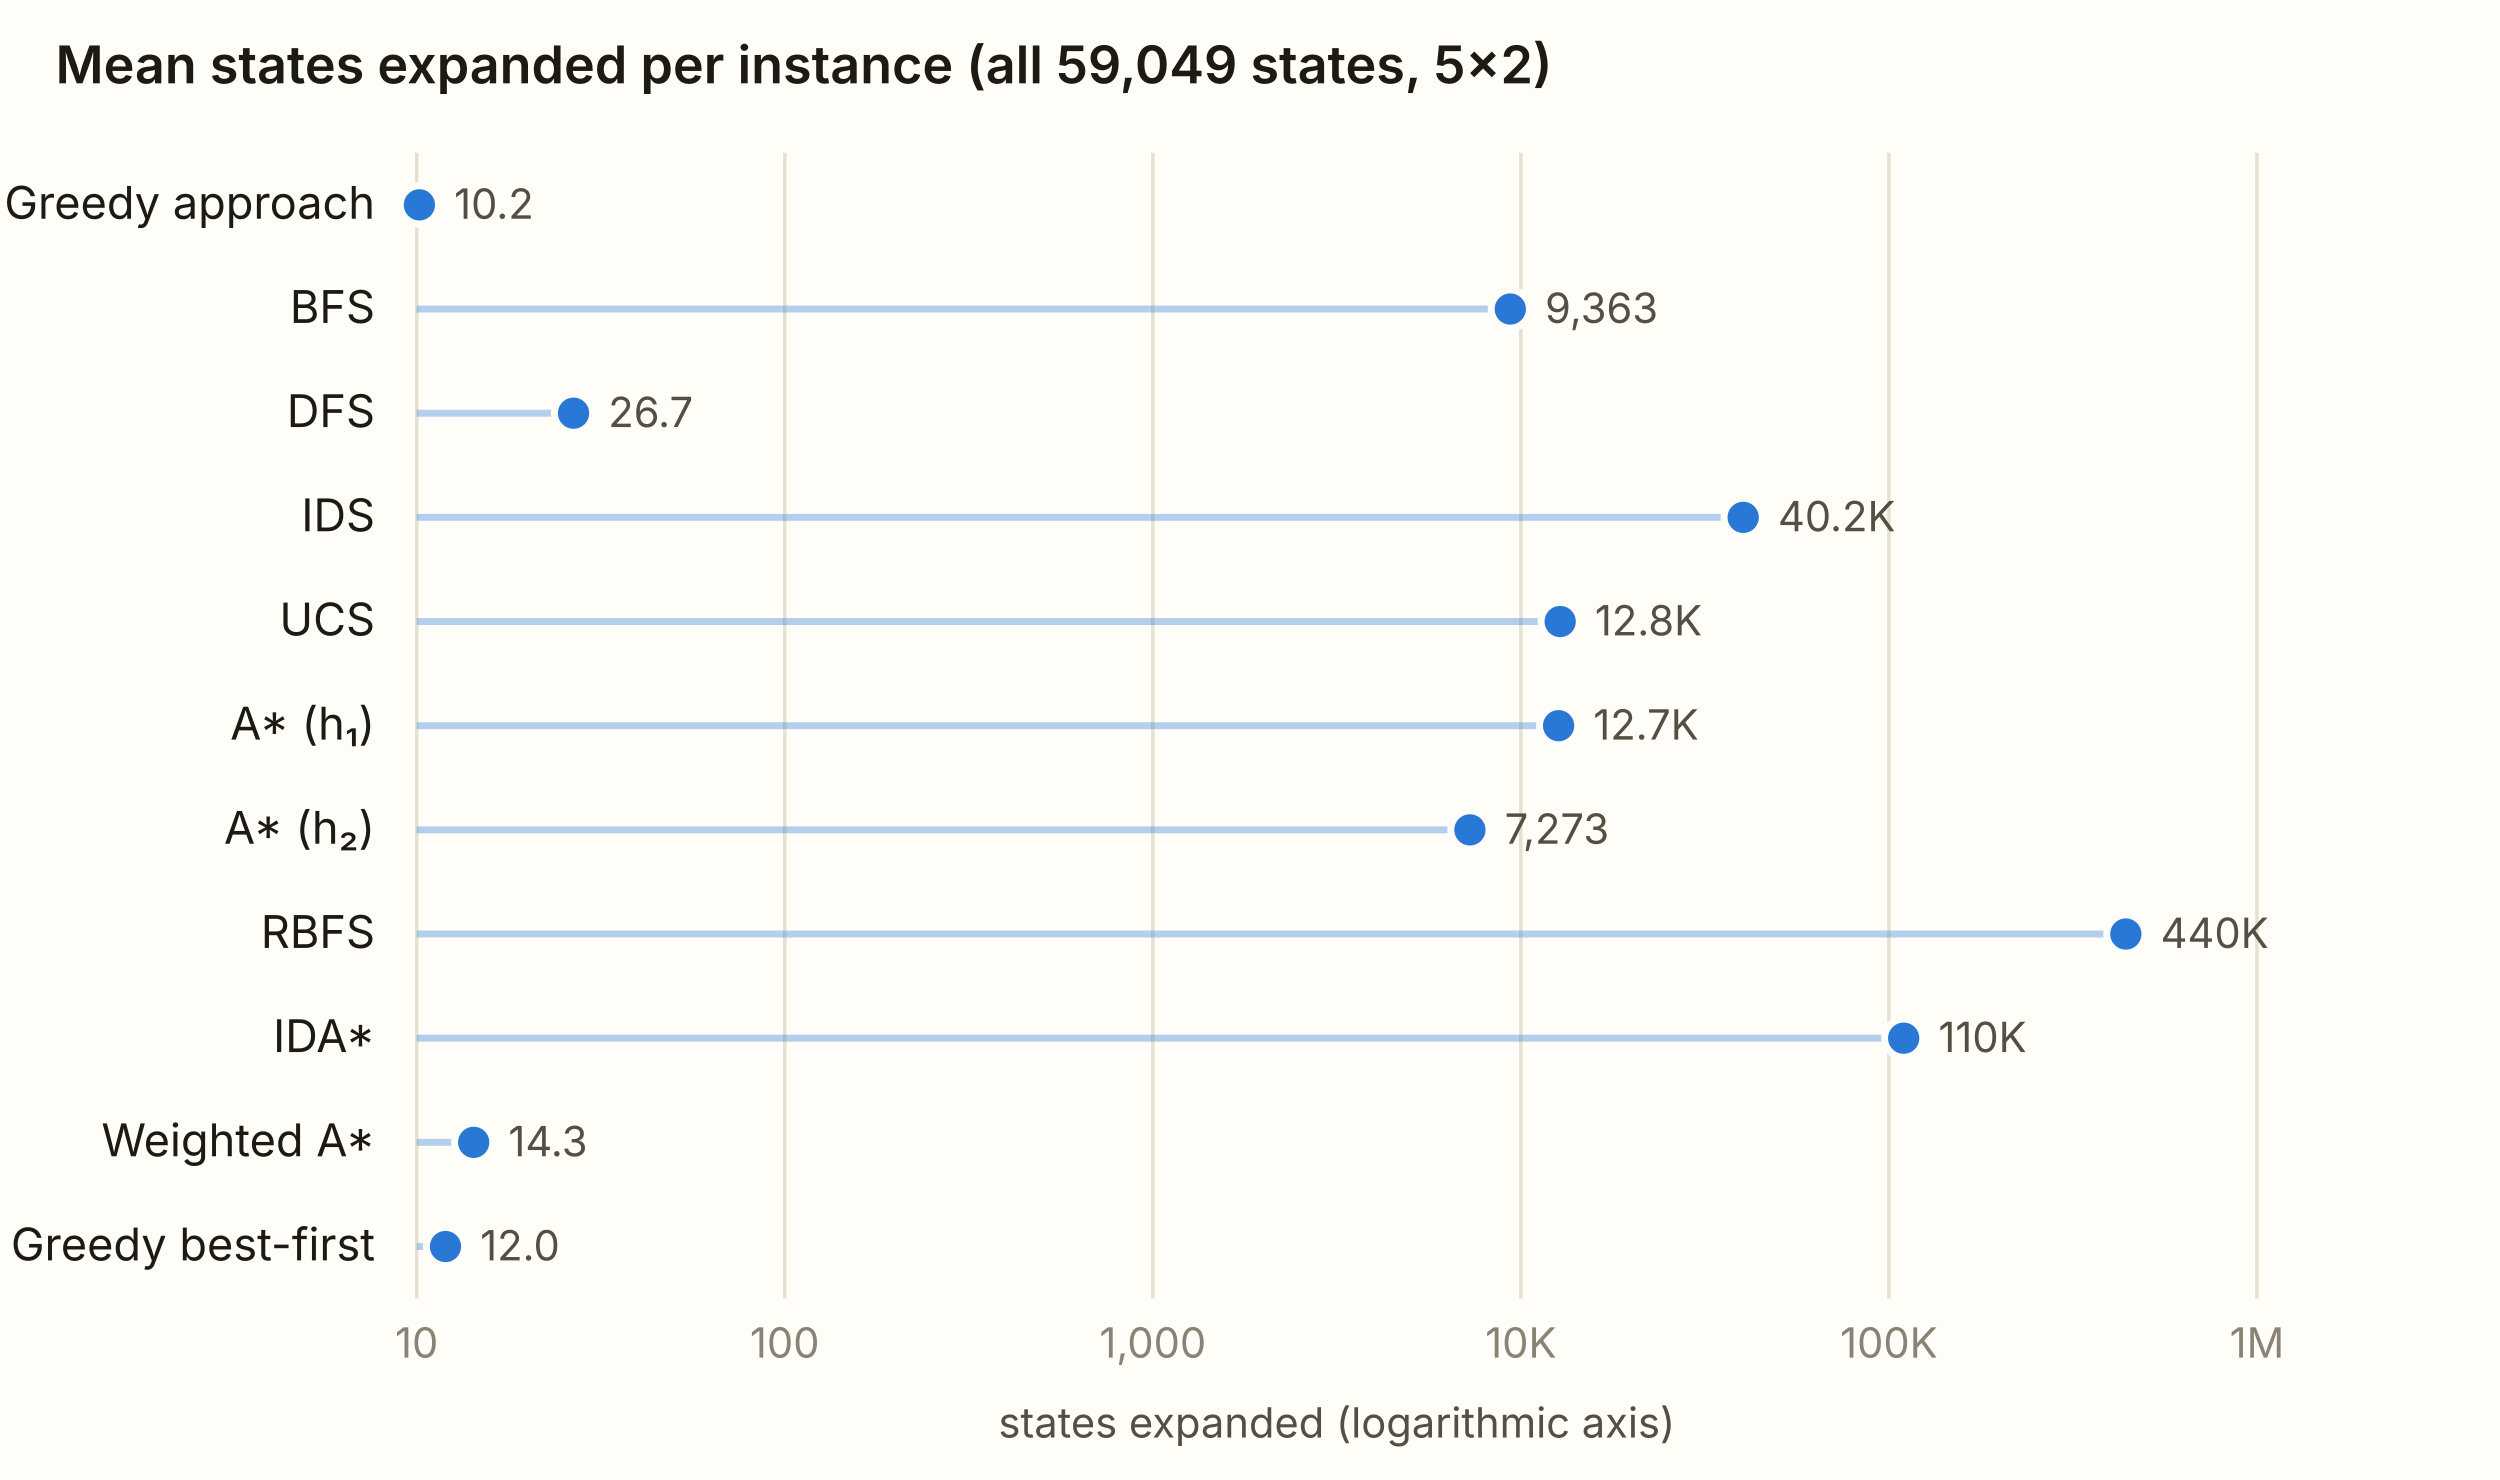
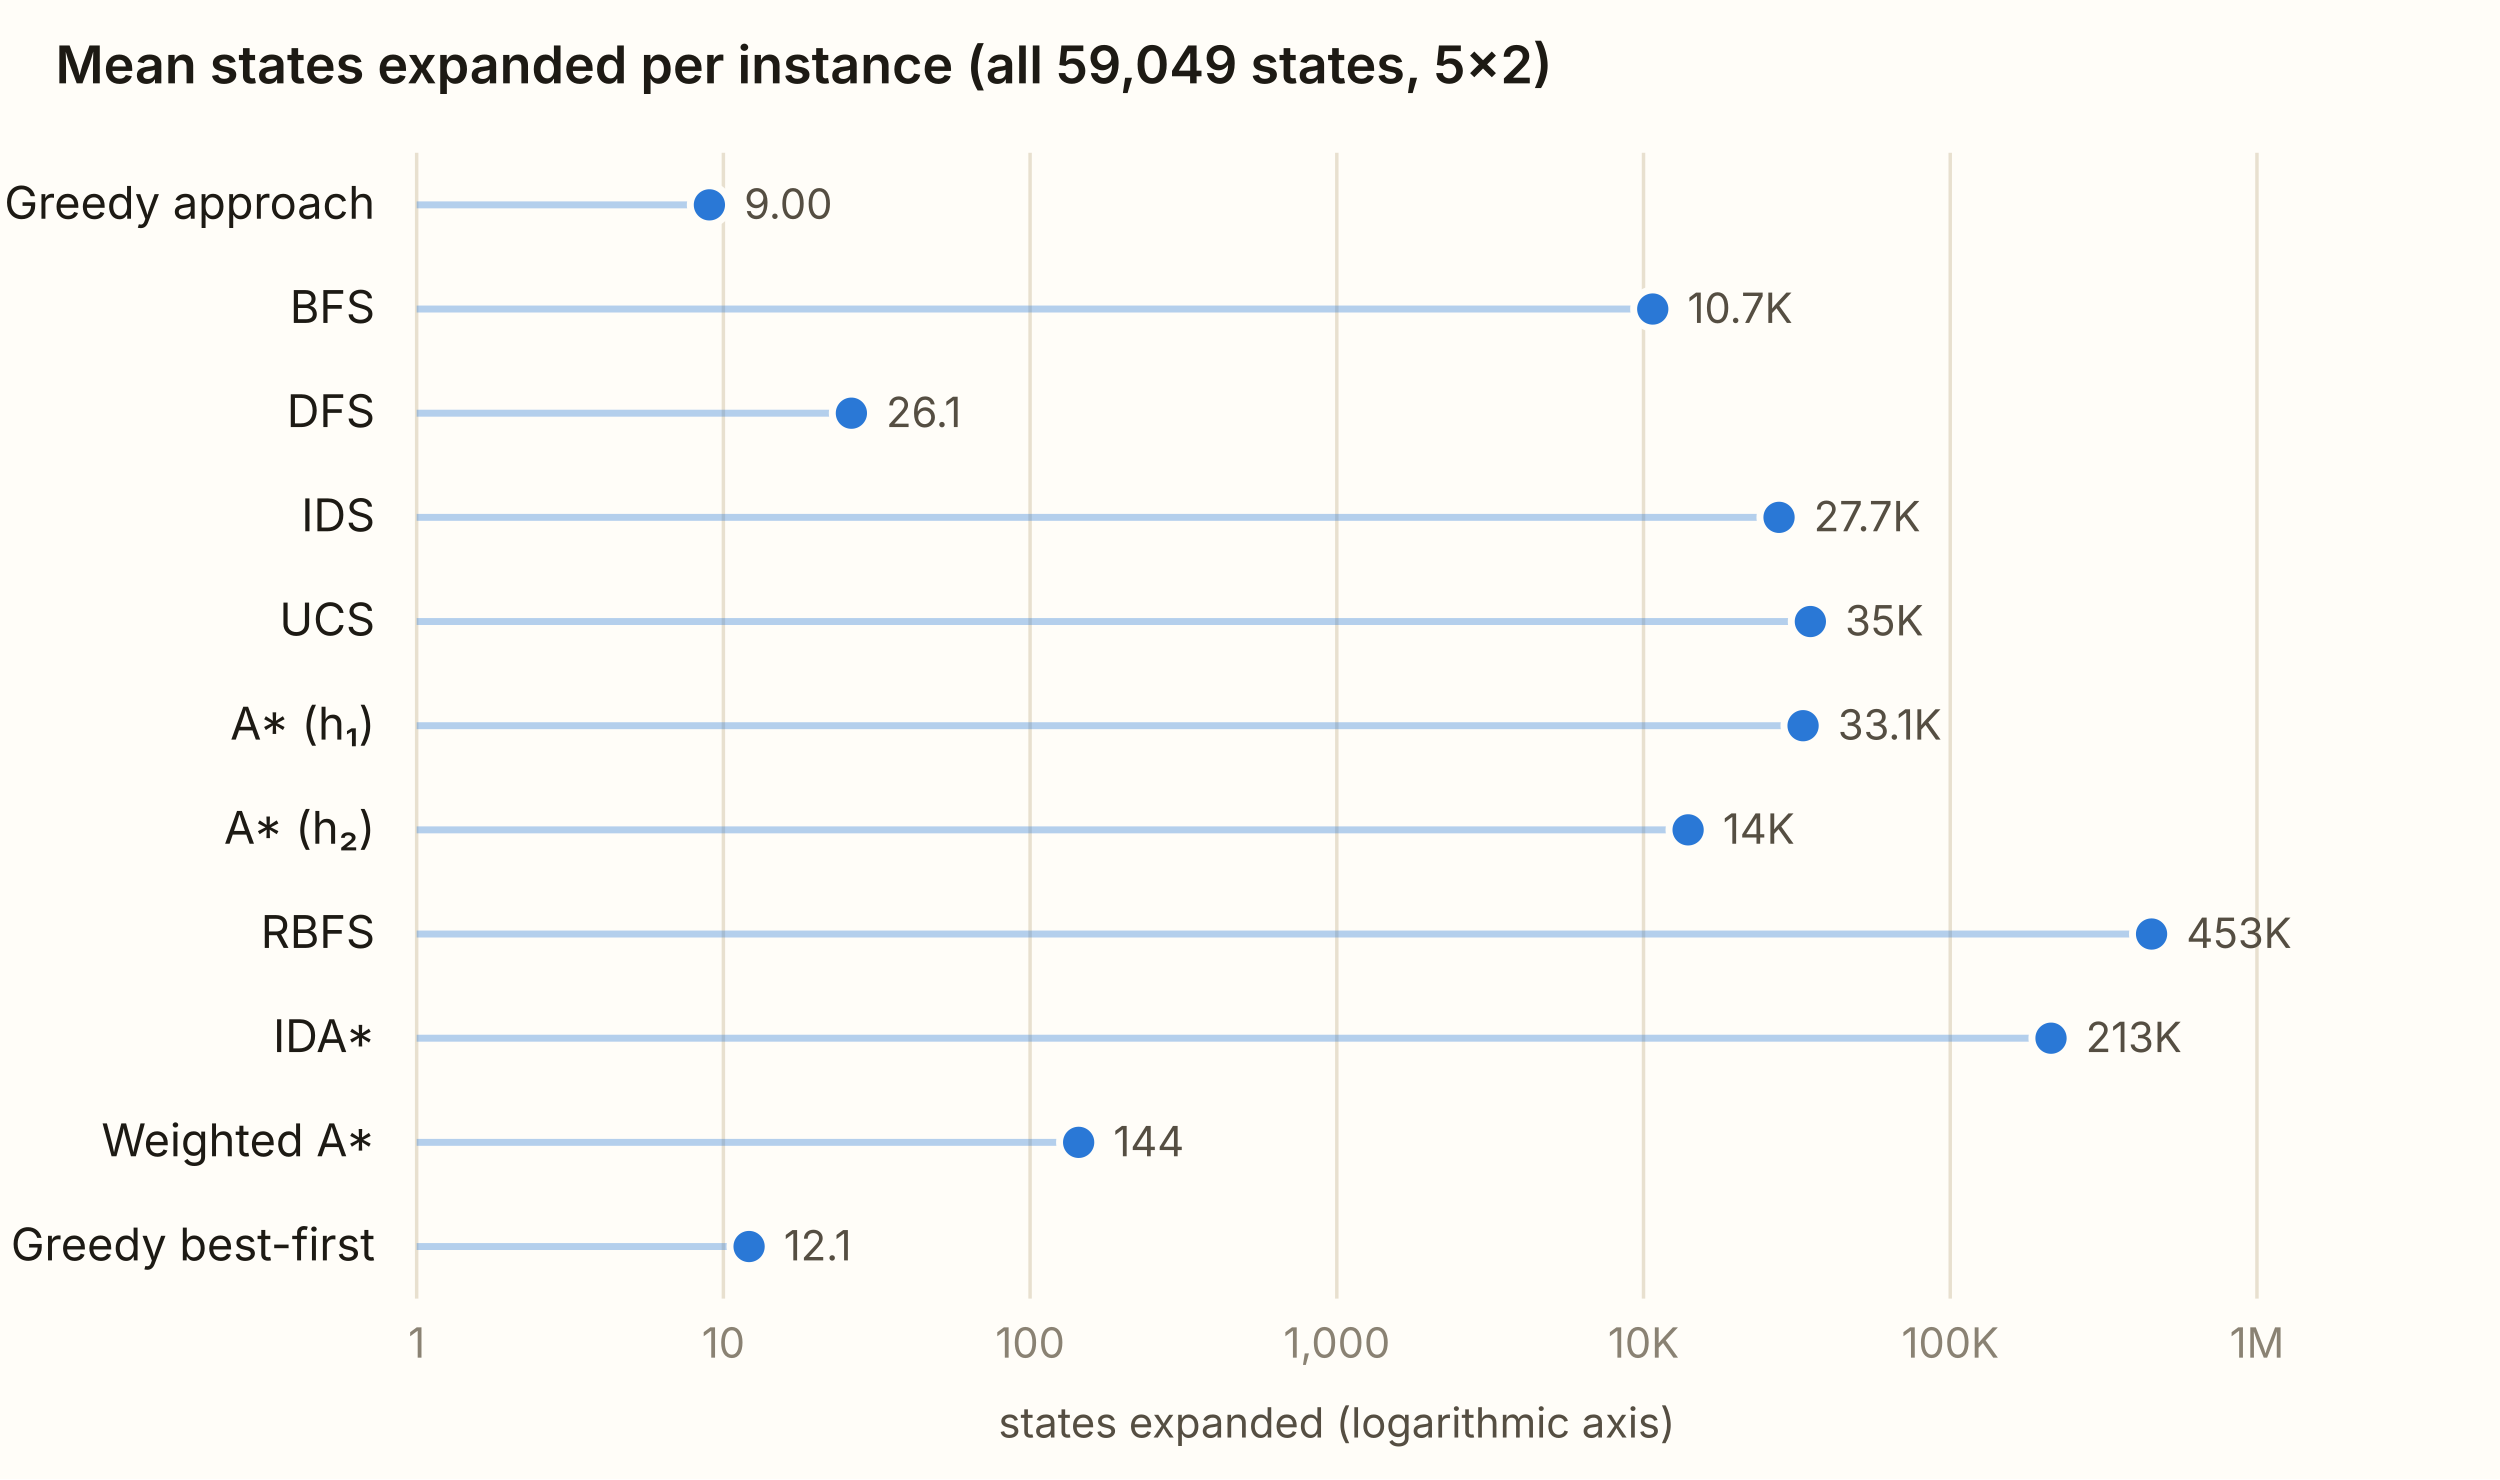
<svg xmlns="http://www.w3.org/2000/svg" viewBox="0 0 720 426" width="720" height="426" font-family="system-ui, -apple-system, Segoe UI, sans-serif" font-size="12">
  <rect width="720" height="426" fill="#fffdf8" />
  <text x="16" y="24" font-size="15" font-weight="600" fill="#1d1a14">Mean states expanded per instance (all 59,049 states, 5×2)</text>
  <line x1="120" x2="120" y1="44" y2="374" stroke="#e8e0cf" />
-   <text x="120" y="391" text-anchor="middle" fill="#8a8273">10</text>
-   <line x1="226" x2="226" y1="44" y2="374" stroke="#e8e0cf" />
-   <text x="226" y="391" text-anchor="middle" fill="#8a8273">100</text>
-   <line x1="332" x2="332" y1="44" y2="374" stroke="#e8e0cf" />
-   <text x="332" y="391" text-anchor="middle" fill="#8a8273">1,000</text>
-   <line x1="438" x2="438" y1="44" y2="374" stroke="#e8e0cf" />
-   <text x="438" y="391" text-anchor="middle" fill="#8a8273">10K</text>
-   <line x1="544" x2="544" y1="44" y2="374" stroke="#e8e0cf" />
-   <text x="544" y="391" text-anchor="middle" fill="#8a8273">100K</text>
+   <text x="120" y="391" text-anchor="middle" fill="#8a8273">1</text>
+   <line x1="208.333" x2="208.333" y1="44" y2="374" stroke="#e8e0cf" />
+   <text x="208.333" y="391" text-anchor="middle" fill="#8a8273">10</text>
+   <line x1="296.667" x2="296.667" y1="44" y2="374" stroke="#e8e0cf" />
+   <text x="296.667" y="391" text-anchor="middle" fill="#8a8273">100</text>
+   <line x1="385" x2="385" y1="44" y2="374" stroke="#e8e0cf" />
+   <text x="385" y="391" text-anchor="middle" fill="#8a8273">1,000</text>
+   <line x1="473.333" x2="473.333" y1="44" y2="374" stroke="#e8e0cf" />
+   <text x="473.333" y="391" text-anchor="middle" fill="#8a8273">10K</text>
+   <line x1="561.667" x2="561.667" y1="44" y2="374" stroke="#e8e0cf" />
+   <text x="561.667" y="391" text-anchor="middle" fill="#8a8273">100K</text>
  <line x1="650" x2="650" y1="44" y2="374" stroke="#e8e0cf" />
  <text x="650" y="391" text-anchor="middle" fill="#8a8273">1M</text>
  <text x="108" y="63" text-anchor="end" fill="#1d1a14" font-size="13">Greedy approach</text>
-   <line x1="120" x2="120.789" y1="59" y2="59" stroke="#2a78d6" stroke-opacity="0.35" stroke-width="2" />
-   <circle cx="120.789" cy="59" r="5.5" fill="#2a78d6" stroke="#fffdf8" stroke-width="2" />
-   <text x="130.789" y="63" fill="#554e42">10.2</text>
+   <line x1="120" x2="204.309" y1="59" y2="59" stroke="#2a78d6" stroke-opacity="0.35" stroke-width="2" />
+   <circle cx="204.309" cy="59" r="5.5" fill="#2a78d6" stroke="#fffdf8" stroke-width="2" />
+   <text x="214.309" y="63" fill="#554e42">9.00</text>
  <text x="108" y="93" text-anchor="end" fill="#1d1a14" font-size="13">BFS</text>
-   <line x1="120" x2="434.969" y1="89" y2="89" stroke="#2a78d6" stroke-opacity="0.35" stroke-width="2" />
-   <circle cx="434.969" cy="89" r="5.5" fill="#2a78d6" stroke="#fffdf8" stroke-width="2" />
-   <text x="444.969" y="93" fill="#554e42">9,363</text>
+   <line x1="120" x2="475.993" y1="89" y2="89" stroke="#2a78d6" stroke-opacity="0.35" stroke-width="2" />
+   <circle cx="475.993" cy="89" r="5.5" fill="#2a78d6" stroke="#fffdf8" stroke-width="2" />
+   <text x="485.993" y="93" fill="#554e42">10.7K</text>
  <text x="108" y="123" text-anchor="end" fill="#1d1a14" font-size="13">DFS</text>
-   <line x1="120" x2="165.178" y1="119" y2="119" stroke="#2a78d6" stroke-opacity="0.35" stroke-width="2" />
-   <circle cx="165.178" cy="119" r="5.5" fill="#2a78d6" stroke="#fffdf8" stroke-width="2" />
-   <text x="175.178" y="123" fill="#554e42">26.7</text>
+   <line x1="120" x2="245.203" y1="119" y2="119" stroke="#2a78d6" stroke-opacity="0.35" stroke-width="2" />
+   <circle cx="245.203" cy="119" r="5.5" fill="#2a78d6" stroke="#fffdf8" stroke-width="2" />
+   <text x="255.203" y="123" fill="#554e42">26.1</text>
  <text x="108" y="153" text-anchor="end" fill="#1d1a14" font-size="13">IDS</text>
-   <line x1="120" x2="502.038" y1="149" y2="149" stroke="#2a78d6" stroke-opacity="0.35" stroke-width="2" />
-   <circle cx="502.038" cy="149" r="5.5" fill="#2a78d6" stroke="#fffdf8" stroke-width="2" />
-   <text x="512.038" y="153" fill="#554e42">40.2K</text>
+   <line x1="120" x2="512.364" y1="149" y2="149" stroke="#2a78d6" stroke-opacity="0.35" stroke-width="2" />
+   <circle cx="512.364" cy="149" r="5.5" fill="#2a78d6" stroke="#fffdf8" stroke-width="2" />
+   <text x="522.364" y="153" fill="#554e42">27.7K</text>
  <text x="108" y="183" text-anchor="end" fill="#1d1a14" font-size="13">UCS</text>
-   <line x1="120" x2="449.331" y1="179" y2="179" stroke="#2a78d6" stroke-opacity="0.35" stroke-width="2" />
-   <circle cx="449.331" cy="179" r="5.5" fill="#2a78d6" stroke="#fffdf8" stroke-width="2" />
-   <text x="459.331" y="183" fill="#554e42">12.8K</text>
+   <line x1="120" x2="521.386" y1="179" y2="179" stroke="#2a78d6" stroke-opacity="0.35" stroke-width="2" />
+   <circle cx="521.386" cy="179" r="5.5" fill="#2a78d6" stroke="#fffdf8" stroke-width="2" />
+   <text x="531.386" y="183" fill="#554e42">35K</text>
  <text x="108" y="213" text-anchor="end" fill="#1d1a14" font-size="13">A* (h₁)</text>
-   <line x1="120" x2="448.874" y1="209" y2="209" stroke="#2a78d6" stroke-opacity="0.35" stroke-width="2" />
-   <circle cx="448.874" cy="209" r="5.5" fill="#2a78d6" stroke="#fffdf8" stroke-width="2" />
-   <text x="458.874" y="213" fill="#554e42">12.7K</text>
+   <line x1="120" x2="519.288" y1="209" y2="209" stroke="#2a78d6" stroke-opacity="0.35" stroke-width="2" />
+   <circle cx="519.288" cy="209" r="5.5" fill="#2a78d6" stroke="#fffdf8" stroke-width="2" />
+   <text x="529.288" y="213" fill="#554e42">33.1K</text>
  <text x="108" y="243" text-anchor="end" fill="#1d1a14" font-size="13">A* (h₂)</text>
-   <line x1="120" x2="423.34" y1="239" y2="239" stroke="#2a78d6" stroke-opacity="0.35" stroke-width="2" />
-   <circle cx="423.34" cy="239" r="5.5" fill="#2a78d6" stroke="#fffdf8" stroke-width="2" />
-   <text x="433.34" y="243" fill="#554e42">7,273</text>
+   <line x1="120" x2="486.176" y1="239" y2="239" stroke="#2a78d6" stroke-opacity="0.35" stroke-width="2" />
+   <circle cx="486.176" cy="239" r="5.5" fill="#2a78d6" stroke="#fffdf8" stroke-width="2" />
+   <text x="496.176" y="243" fill="#554e42">14K</text>
  <text x="108" y="273" text-anchor="end" fill="#1d1a14" font-size="13">RBFS</text>
-   <line x1="120" x2="612.242" y1="269" y2="269" stroke="#2a78d6" stroke-opacity="0.35" stroke-width="2" />
-   <circle cx="612.242" cy="269" r="5.5" fill="#2a78d6" stroke="#fffdf8" stroke-width="2" />
-   <text x="622.242" y="273" fill="#554e42">440K</text>
+   <line x1="120" x2="619.651" y1="269" y2="269" stroke="#2a78d6" stroke-opacity="0.35" stroke-width="2" />
+   <circle cx="619.651" cy="269" r="5.5" fill="#2a78d6" stroke="#fffdf8" stroke-width="2" />
+   <text x="629.651" y="273" fill="#554e42">453K</text>
  <text x="108" y="303" text-anchor="end" fill="#1d1a14" font-size="13">IDA*</text>
-   <line x1="120" x2="548.262" y1="299" y2="299" stroke="#2a78d6" stroke-opacity="0.35" stroke-width="2" />
-   <circle cx="548.262" cy="299" r="5.5" fill="#2a78d6" stroke="#fffdf8" stroke-width="2" />
-   <text x="558.262" y="303" fill="#554e42">110K</text>
+   <line x1="120" x2="590.694" y1="299" y2="299" stroke="#2a78d6" stroke-opacity="0.35" stroke-width="2" />
+   <circle cx="590.694" cy="299" r="5.5" fill="#2a78d6" stroke="#fffdf8" stroke-width="2" />
+   <text x="600.694" y="303" fill="#554e42">213K</text>
  <text x="108" y="333" text-anchor="end" fill="#1d1a14" font-size="13">Weighted A*</text>
-   <line x1="120" x2="136.42" y1="329" y2="329" stroke="#2a78d6" stroke-opacity="0.35" stroke-width="2" />
-   <circle cx="136.42" cy="329" r="5.5" fill="#2a78d6" stroke="#fffdf8" stroke-width="2" />
-   <text x="146.42" y="333" fill="#554e42">14.3</text>
+   <line x1="120" x2="310.651" y1="329" y2="329" stroke="#2a78d6" stroke-opacity="0.35" stroke-width="2" />
+   <circle cx="310.651" cy="329" r="5.5" fill="#2a78d6" stroke="#fffdf8" stroke-width="2" />
+   <text x="320.651" y="333" fill="#554e42">144</text>
  <text x="108" y="363" text-anchor="end" fill="#1d1a14" font-size="13">Greedy best-first</text>
-   <line x1="120" x2="128.298" y1="359" y2="359" stroke="#2a78d6" stroke-opacity="0.35" stroke-width="2" />
-   <circle cx="128.298" cy="359" r="5.5" fill="#2a78d6" stroke="#fffdf8" stroke-width="2" />
-   <text x="138.298" y="363" fill="#554e42">12.0</text>
+   <line x1="120" x2="215.738" y1="359" y2="359" stroke="#2a78d6" stroke-opacity="0.35" stroke-width="2" />
+   <circle cx="215.738" cy="359" r="5.5" fill="#2a78d6" stroke="#fffdf8" stroke-width="2" />
+   <text x="225.738" y="363" fill="#554e42">12.1</text>
  <text x="385" y="414" text-anchor="middle" fill="#554e42">states expanded (logarithmic axis)</text>
</svg>
